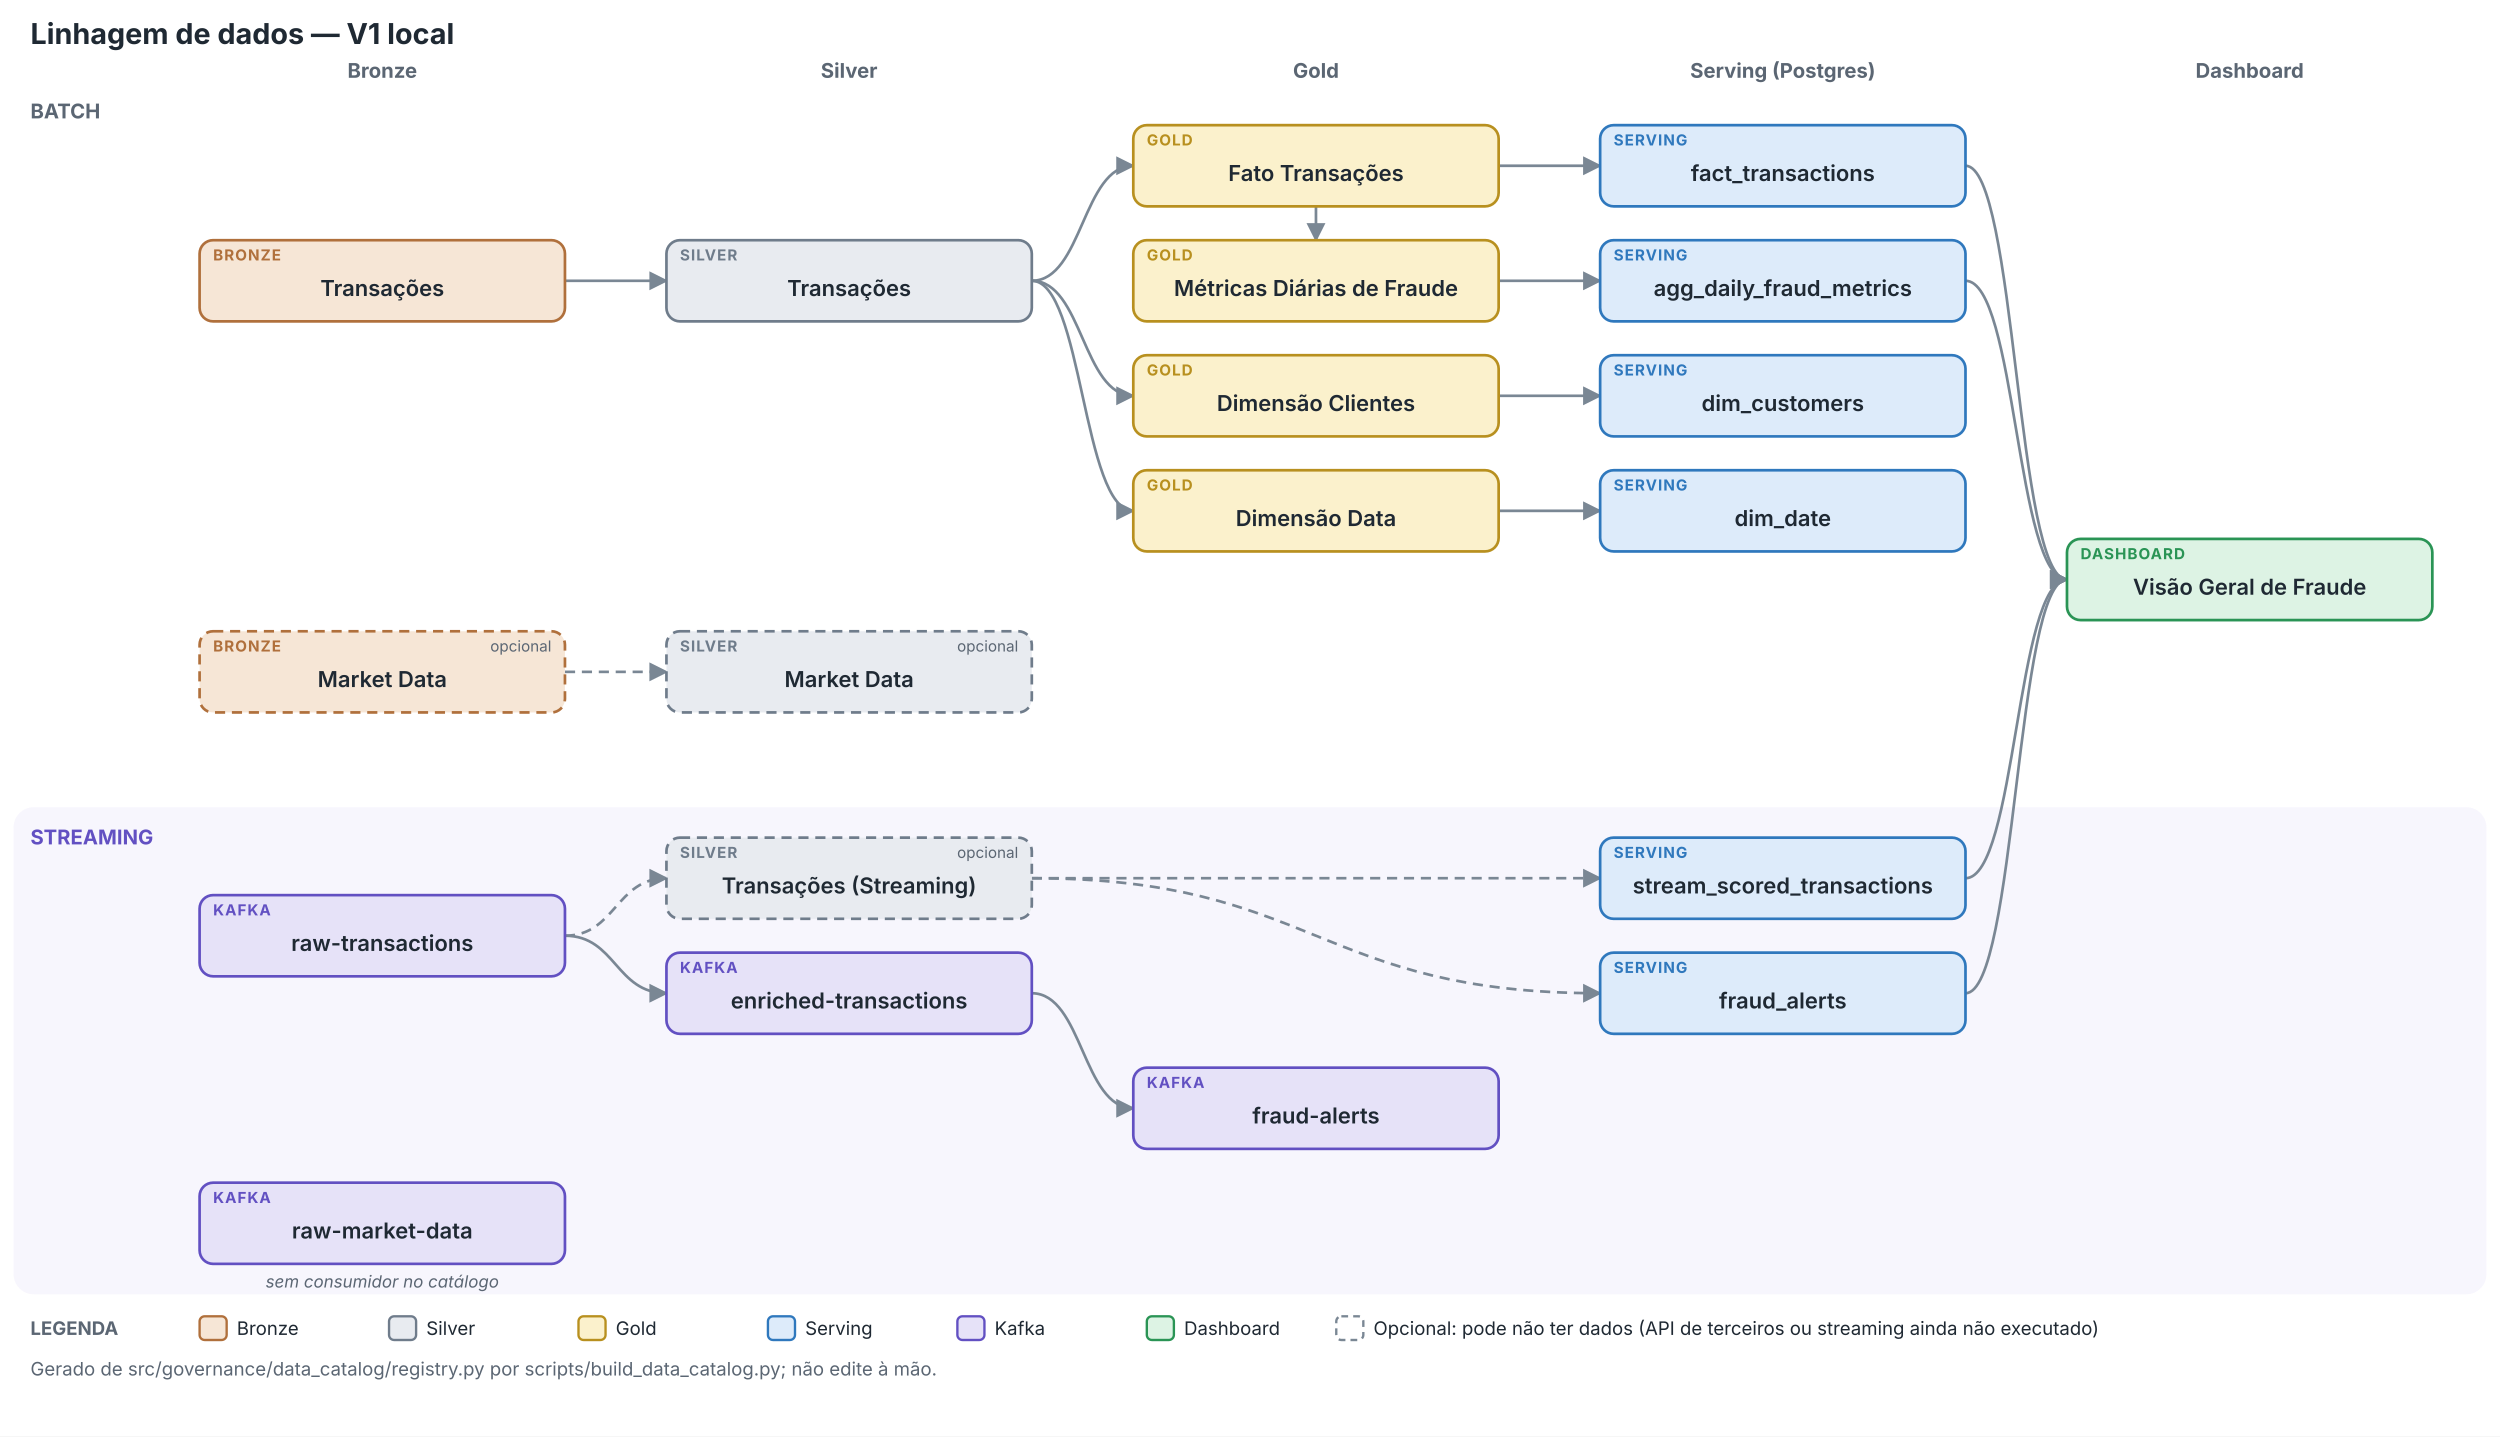
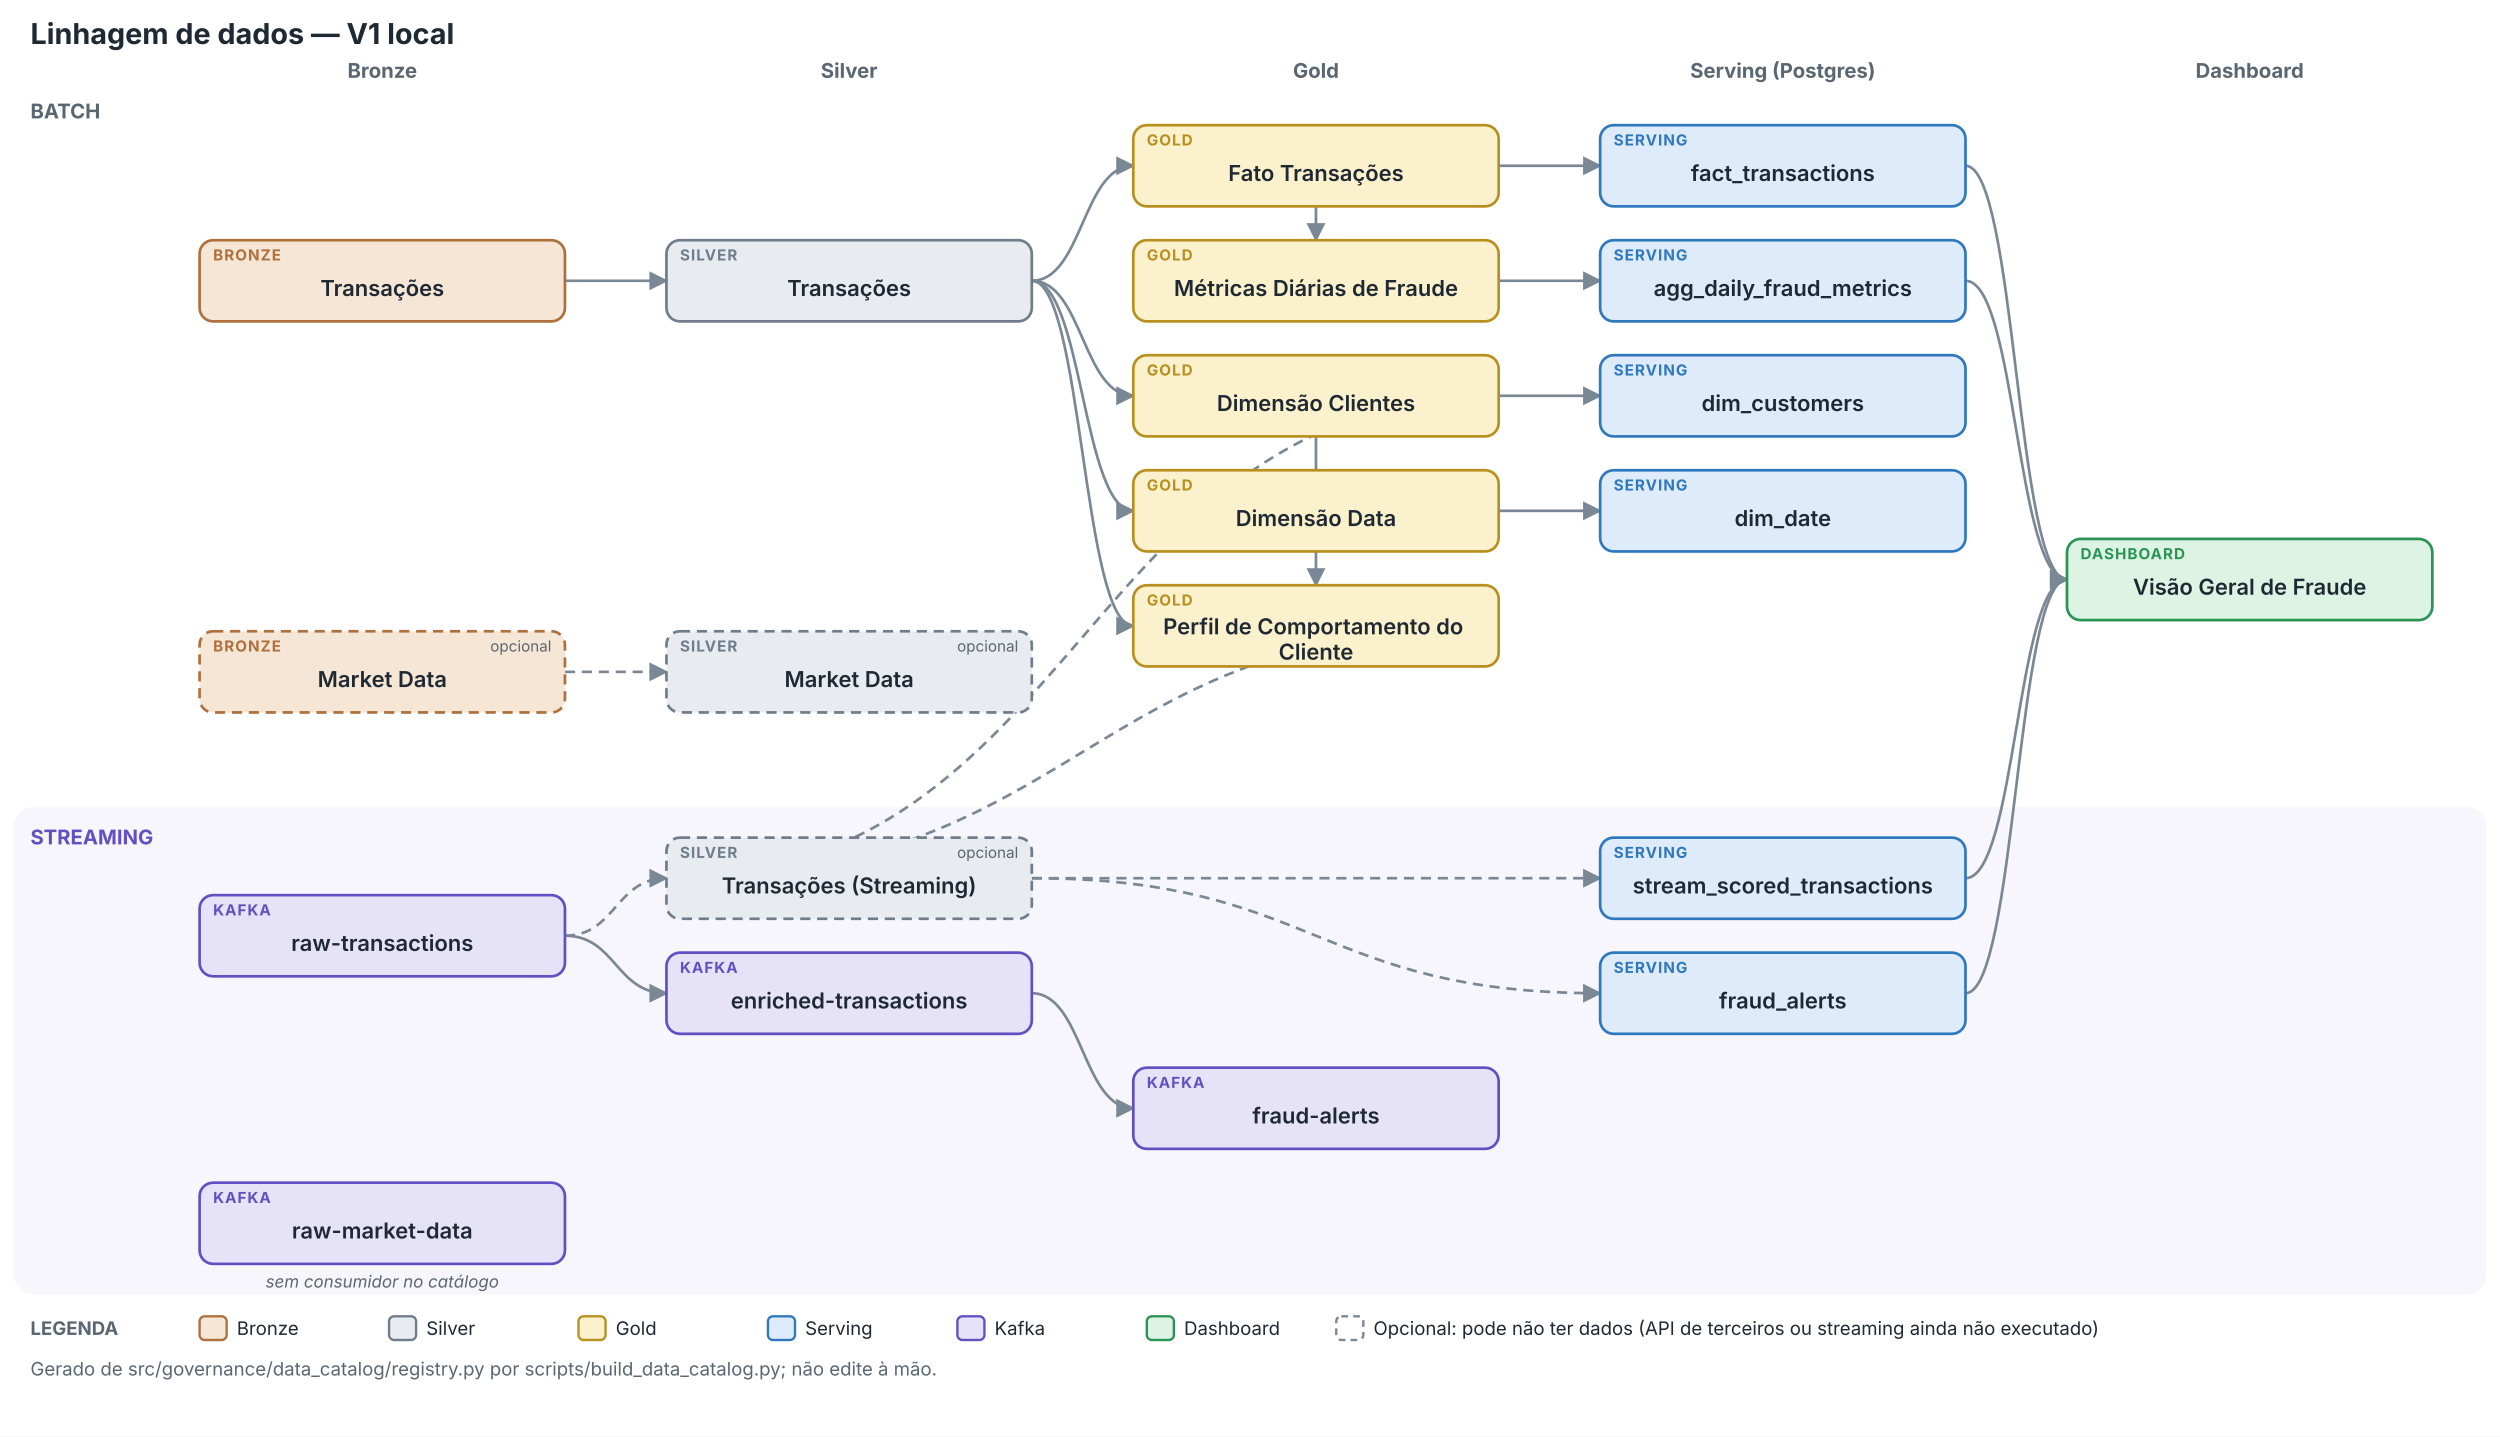
<svg xmlns="http://www.w3.org/2000/svg" viewBox="0 0 1478 849.2" width="1478" height="849.2" font-family="Inter, -apple-system, 'Segoe UI', Helvetica, Arial, sans-serif" role="img" aria-labelledby="lineage-title lineage-desc">
  <defs>
    <marker id="arrow" viewBox="0 0 10 10" refX="9" refY="5" markerWidth="7" markerHeight="7" orient="auto-start-reverse">
      <path d="M 0 0 L 10 5 L 0 10 z" fill="#7A8794" />
    </marker>
  </defs>
  <rect width="100%" height="100%" fill="#FFFFFF" />
  <text x="18" y="26" font-size="17" font-weight="700" fill="#1F2933">Linhagem de dados — V1 local</text>
  <rect x="8" y="477.2" width="1462" height="288" rx="12" fill="#F4F2FC" opacity="0.7" />
  <text x="18" y="499.2" font-size="12" font-weight="700" fill="#6250C2">STREAMING</text>
  <text x="18" y="70" font-size="12" font-weight="700" fill="#5B6673">BATCH</text>
  <text x="226" y="46" text-anchor="middle" font-size="12" font-weight="700" fill="#5B6673">Bronze</text>
  <text x="502" y="46" text-anchor="middle" font-size="12" font-weight="700" fill="#5B6673">Silver</text>
  <text x="778" y="46" text-anchor="middle" font-size="12" font-weight="700" fill="#5B6673">Gold</text>
  <text x="1054" y="46" text-anchor="middle" font-size="12" font-weight="700" fill="#5B6673">Serving (Postgres)</text>
  <text x="1330" y="46" text-anchor="middle" font-size="12" font-weight="700" fill="#5B6673">Dashboard</text>
  <g fill="none">
    <path d="M 334 166 C 364 166, 364 166, 394 166" stroke="#7A8794" stroke-width="1.6" fill="none" marker-end="url(#arrow)" data-from="bronze_transactions" data-to="silver_transactions" />
    <path d="M 334 397.2 C 364 397.2, 364 397.2, 394 397.2" stroke="#7A8794" stroke-width="1.6" fill="none" marker-end="url(#arrow)" stroke-dasharray="6 4" data-from="bronze_market_data" data-to="silver_market_data" />
    <path d="M 334 553.2 C 364 553.2, 364 519.2, 394 519.2" stroke="#7A8794" stroke-width="1.6" fill="none" marker-end="url(#arrow)" stroke-dasharray="6 4" data-from="kafka_raw_transactions" data-to="silver_transactions_stream" />
+     <path d="M 886 234 C 640 234, 640 519.2, 394 519.2" stroke="#7A8794" stroke-width="1.6" fill="none" marker-end="url(#arrow)" stroke-dasharray="6 4" data-from="gold_dim_customers" data-to="silver_transactions_stream" />
+     <path d="M 886 370 C 640 370, 640 519.2, 394 519.2" stroke="#7A8794" stroke-width="1.6" fill="none" marker-end="url(#arrow)" stroke-dasharray="6 4" data-from="gold_customer_behavior_profile" data-to="silver_transactions_stream" />
    <path d="M 610 166 C 640 166, 640 98, 670 98" stroke="#7A8794" stroke-width="1.6" fill="none" marker-end="url(#arrow)" data-from="silver_transactions" data-to="gold_fact_transactions" />
    <path d="M 610 166 C 640 166, 640 234, 670 234" stroke="#7A8794" stroke-width="1.6" fill="none" marker-end="url(#arrow)" data-from="silver_transactions" data-to="gold_dim_customers" />
    <path d="M 610 166 C 640 166, 640 302, 670 302" stroke="#7A8794" stroke-width="1.6" fill="none" marker-end="url(#arrow)" data-from="silver_transactions" data-to="gold_dim_date" />
    <path d="M 778 122 L 778 142" stroke="#7A8794" stroke-width="1.6" fill="none" marker-end="url(#arrow)" data-from="gold_fact_transactions" data-to="gold_agg_daily_fraud_metrics" />
+     <path d="M 610 166 C 640 166, 640 370, 670 370" stroke="#7A8794" stroke-width="1.6" fill="none" marker-end="url(#arrow)" data-from="silver_transactions" data-to="gold_customer_behavior_profile" />
+     <path d="M 778 258 L 778 346" stroke="#7A8794" stroke-width="1.6" fill="none" marker-end="url(#arrow)" data-from="gold_dim_customers" data-to="gold_customer_behavior_profile" />
    <path d="M 886 98 C 916 98, 916 98, 946 98" stroke="#7A8794" stroke-width="1.6" fill="none" marker-end="url(#arrow)" data-from="gold_fact_transactions" data-to="serving_fact_transactions" />
    <path d="M 886 234 C 916 234, 916 234, 946 234" stroke="#7A8794" stroke-width="1.6" fill="none" marker-end="url(#arrow)" data-from="gold_dim_customers" data-to="serving_dim_customers" />
    <path d="M 886 302 C 916 302, 916 302, 946 302" stroke="#7A8794" stroke-width="1.6" fill="none" marker-end="url(#arrow)" data-from="gold_dim_date" data-to="serving_dim_date" />
    <path d="M 886 166 C 916 166, 916 166, 946 166" stroke="#7A8794" stroke-width="1.6" fill="none" marker-end="url(#arrow)" data-from="gold_agg_daily_fraud_metrics" data-to="serving_agg_daily_fraud_metrics" />
    <path d="M 610 519.2 C 778 519.2, 778 519.2, 946 519.2" stroke="#7A8794" stroke-width="1.6" fill="none" marker-end="url(#arrow)" stroke-dasharray="6 4" data-from="silver_transactions_stream" data-to="serving_stream_scored_transactions" />
    <path d="M 610 519.2 C 778 519.2, 778 587.2, 946 587.2" stroke="#7A8794" stroke-width="1.6" fill="none" marker-end="url(#arrow)" stroke-dasharray="6 4" data-from="silver_transactions_stream" data-to="serving_fraud_alerts" />
    <path d="M 334 553.2 C 364 553.2, 364 587.2, 394 587.2" stroke="#7A8794" stroke-width="1.6" fill="none" marker-end="url(#arrow)" data-from="kafka_raw_transactions" data-to="kafka_enriched_transactions" />
    <path d="M 610 587.2 C 640 587.2, 640 655.2, 670 655.2" stroke="#7A8794" stroke-width="1.6" fill="none" marker-end="url(#arrow)" data-from="kafka_enriched_transactions" data-to="kafka_fraud_alerts" />
    <path d="M 1162 98 C 1192 98, 1192 342.6, 1222 342.6" stroke="#7A8794" stroke-width="1.6" fill="none" marker-end="url(#arrow)" data-from="serving_fact_transactions" data-to="dashboard_fraud_overview" />
    <path d="M 1162 166 C 1192 166, 1192 342.6, 1222 342.6" stroke="#7A8794" stroke-width="1.6" fill="none" marker-end="url(#arrow)" data-from="serving_agg_daily_fraud_metrics" data-to="dashboard_fraud_overview" />
    <path d="M 1162 519.2 C 1192 519.2, 1192 342.6, 1222 342.6" stroke="#7A8794" stroke-width="1.6" fill="none" marker-end="url(#arrow)" data-from="serving_stream_scored_transactions" data-to="dashboard_fraud_overview" />
    <path d="M 1162 587.2 C 1192 587.2, 1192 342.6, 1222 342.6" stroke="#7A8794" stroke-width="1.6" fill="none" marker-end="url(#arrow)" data-from="serving_fraud_alerts" data-to="dashboard_fraud_overview" />
  </g>
  <g data-key="bronze_transactions">
    <rect x="118" y="142" width="216" height="48" rx="8" fill="#F6E6D6" stroke="#B0703C" stroke-width="1.6" />
    <text x="126" y="154" font-size="9" font-weight="700" letter-spacing="0.6" fill="#B0703C">BRONZE</text>
    <text x="226" y="175" text-anchor="middle" font-size="13" font-weight="600" fill="#1F2933">
      <tspan x="226" dy="0">Transações</tspan>
    </text>
  </g>
  <g data-key="bronze_market_data">
    <rect x="118" y="373.2" width="216" height="48" rx="8" fill="#F6E6D6" stroke="#B0703C" stroke-width="1.6" stroke-dasharray="6 4" />
    <text x="126" y="385.2" font-size="9" font-weight="700" letter-spacing="0.6" fill="#B0703C">BRONZE</text>
    <text x="326" y="385.2" text-anchor="end" font-size="9" fill="#5B6673">opcional</text>
    <text x="226" y="406.2" text-anchor="middle" font-size="13" font-weight="600" fill="#1F2933">
      <tspan x="226" dy="0">Market Data</tspan>
    </text>
  </g>
  <g data-key="silver_transactions">
    <rect x="394" y="142" width="216" height="48" rx="8" fill="#E8EBF0" stroke="#6F7C8B" stroke-width="1.6" />
    <text x="402" y="154" font-size="9" font-weight="700" letter-spacing="0.6" fill="#6F7C8B">SILVER</text>
    <text x="502" y="175" text-anchor="middle" font-size="13" font-weight="600" fill="#1F2933">
      <tspan x="502" dy="0">Transações</tspan>
    </text>
  </g>
  <g data-key="silver_market_data">
    <rect x="394" y="373.2" width="216" height="48" rx="8" fill="#E8EBF0" stroke="#6F7C8B" stroke-width="1.6" stroke-dasharray="6 4" />
    <text x="402" y="385.2" font-size="9" font-weight="700" letter-spacing="0.6" fill="#6F7C8B">SILVER</text>
    <text x="602" y="385.2" text-anchor="end" font-size="9" fill="#5B6673">opcional</text>
    <text x="502" y="406.2" text-anchor="middle" font-size="13" font-weight="600" fill="#1F2933">
      <tspan x="502" dy="0">Market Data</tspan>
    </text>
  </g>
  <g data-key="silver_transactions_stream">
    <rect x="394" y="495.2" width="216" height="48" rx="8" fill="#E8EBF0" stroke="#6F7C8B" stroke-width="1.6" stroke-dasharray="6 4" />
    <text x="402" y="507.2" font-size="9" font-weight="700" letter-spacing="0.6" fill="#6F7C8B">SILVER</text>
    <text x="602" y="507.2" text-anchor="end" font-size="9" fill="#5B6673">opcional</text>
    <text x="502" y="528.2" text-anchor="middle" font-size="13" font-weight="600" fill="#1F2933">
      <tspan x="502" dy="0">Transações (Streaming)</tspan>
    </text>
  </g>
  <g data-key="gold_fact_transactions">
    <rect x="670" y="74" width="216" height="48" rx="8" fill="#FBF1CC" stroke="#B8901F" stroke-width="1.6" />
    <text x="678" y="86" font-size="9" font-weight="700" letter-spacing="0.6" fill="#B8901F">GOLD</text>
    <text x="778" y="107" text-anchor="middle" font-size="13" font-weight="600" fill="#1F2933">
      <tspan x="778" dy="0">Fato Transações</tspan>
    </text>
  </g>
  <g data-key="gold_dim_customers">
    <rect x="670" y="210" width="216" height="48" rx="8" fill="#FBF1CC" stroke="#B8901F" stroke-width="1.6" />
    <text x="678" y="222" font-size="9" font-weight="700" letter-spacing="0.6" fill="#B8901F">GOLD</text>
    <text x="778" y="243" text-anchor="middle" font-size="13" font-weight="600" fill="#1F2933">
      <tspan x="778" dy="0">Dimensão Clientes</tspan>
    </text>
  </g>
  <g data-key="gold_dim_date">
    <rect x="670" y="278" width="216" height="48" rx="8" fill="#FBF1CC" stroke="#B8901F" stroke-width="1.6" />
    <text x="678" y="290" font-size="9" font-weight="700" letter-spacing="0.6" fill="#B8901F">GOLD</text>
    <text x="778" y="311" text-anchor="middle" font-size="13" font-weight="600" fill="#1F2933">
      <tspan x="778" dy="0">Dimensão Data</tspan>
    </text>
  </g>
  <g data-key="gold_agg_daily_fraud_metrics">
    <rect x="670" y="142" width="216" height="48" rx="8" fill="#FBF1CC" stroke="#B8901F" stroke-width="1.6" />
    <text x="678" y="154" font-size="9" font-weight="700" letter-spacing="0.6" fill="#B8901F">GOLD</text>
    <text x="778" y="175" text-anchor="middle" font-size="13" font-weight="600" fill="#1F2933">
      <tspan x="778" dy="0">Métricas Diárias de Fraude</tspan>
+     </text>
+   </g>
+   <g data-key="gold_customer_behavior_profile">
+     <rect x="670" y="346" width="216" height="48" rx="8" fill="#FBF1CC" stroke="#B8901F" stroke-width="1.6" />
+     <text x="678" y="358" font-size="9" font-weight="700" letter-spacing="0.6" fill="#B8901F">GOLD</text>
+     <text x="778" y="375" text-anchor="middle" font-size="13" font-weight="600" fill="#1F2933">
+       <tspan x="778" dy="0">Perfil de Comportamento do</tspan>
+       <tspan x="778" dy="15">Cliente</tspan>
    </text>
  </g>
  <g data-key="serving_fact_transactions">
    <rect x="946" y="74" width="216" height="48" rx="8" fill="#DDEBFA" stroke="#2F78BD" stroke-width="1.6" />
    <text x="954" y="86" font-size="9" font-weight="700" letter-spacing="0.6" fill="#2F78BD">SERVING</text>
    <text x="1054" y="107" text-anchor="middle" font-size="13" font-weight="600" fill="#1F2933">
      <tspan x="1054" dy="0">fact_transactions</tspan>
    </text>
  </g>
  <g data-key="serving_dim_customers">
    <rect x="946" y="210" width="216" height="48" rx="8" fill="#DDEBFA" stroke="#2F78BD" stroke-width="1.6" />
    <text x="954" y="222" font-size="9" font-weight="700" letter-spacing="0.6" fill="#2F78BD">SERVING</text>
    <text x="1054" y="243" text-anchor="middle" font-size="13" font-weight="600" fill="#1F2933">
      <tspan x="1054" dy="0">dim_customers</tspan>
    </text>
  </g>
  <g data-key="serving_dim_date">
    <rect x="946" y="278" width="216" height="48" rx="8" fill="#DDEBFA" stroke="#2F78BD" stroke-width="1.6" />
    <text x="954" y="290" font-size="9" font-weight="700" letter-spacing="0.6" fill="#2F78BD">SERVING</text>
    <text x="1054" y="311" text-anchor="middle" font-size="13" font-weight="600" fill="#1F2933">
      <tspan x="1054" dy="0">dim_date</tspan>
    </text>
  </g>
  <g data-key="serving_agg_daily_fraud_metrics">
    <rect x="946" y="142" width="216" height="48" rx="8" fill="#DDEBFA" stroke="#2F78BD" stroke-width="1.6" />
    <text x="954" y="154" font-size="9" font-weight="700" letter-spacing="0.6" fill="#2F78BD">SERVING</text>
    <text x="1054" y="175" text-anchor="middle" font-size="13" font-weight="600" fill="#1F2933">
      <tspan x="1054" dy="0">agg_daily_fraud_metrics</tspan>
    </text>
  </g>
  <g data-key="serving_stream_scored_transactions">
    <rect x="946" y="495.2" width="216" height="48" rx="8" fill="#DDEBFA" stroke="#2F78BD" stroke-width="1.6" />
    <text x="954" y="507.2" font-size="9" font-weight="700" letter-spacing="0.6" fill="#2F78BD">SERVING</text>
    <text x="1054" y="528.2" text-anchor="middle" font-size="13" font-weight="600" fill="#1F2933">
      <tspan x="1054" dy="0">stream_scored_transactions</tspan>
    </text>
  </g>
  <g data-key="serving_fraud_alerts">
    <rect x="946" y="563.2" width="216" height="48" rx="8" fill="#DDEBFA" stroke="#2F78BD" stroke-width="1.6" />
    <text x="954" y="575.2" font-size="9" font-weight="700" letter-spacing="0.6" fill="#2F78BD">SERVING</text>
    <text x="1054" y="596.2" text-anchor="middle" font-size="13" font-weight="600" fill="#1F2933">
      <tspan x="1054" dy="0">fraud_alerts</tspan>
    </text>
  </g>
  <g data-key="kafka_raw_transactions">
    <rect x="118" y="529.2" width="216" height="48" rx="8" fill="#E6E2F8" stroke="#6250C2" stroke-width="1.6" />
    <text x="126" y="541.2" font-size="9" font-weight="700" letter-spacing="0.6" fill="#6250C2">KAFKA</text>
    <text x="226" y="562.2" text-anchor="middle" font-size="13" font-weight="600" fill="#1F2933">
      <tspan x="226" dy="0">raw-transactions</tspan>
    </text>
  </g>
  <g data-key="kafka_raw_market_data">
    <rect x="118" y="699.2" width="216" height="48" rx="8" fill="#E6E2F8" stroke="#6250C2" stroke-width="1.6" />
    <text x="126" y="711.2" font-size="9" font-weight="700" letter-spacing="0.6" fill="#6250C2">KAFKA</text>
    <text x="226" y="732.2" text-anchor="middle" font-size="13" font-weight="600" fill="#1F2933">
      <tspan x="226" dy="0">raw-market-data</tspan>
    </text>
    <text x="226" y="761.2" text-anchor="middle" font-size="10" font-style="italic" fill="#5B6673">sem consumidor no catálogo</text>
  </g>
  <g data-key="kafka_enriched_transactions">
    <rect x="394" y="563.2" width="216" height="48" rx="8" fill="#E6E2F8" stroke="#6250C2" stroke-width="1.6" />
    <text x="402" y="575.2" font-size="9" font-weight="700" letter-spacing="0.6" fill="#6250C2">KAFKA</text>
    <text x="502" y="596.2" text-anchor="middle" font-size="13" font-weight="600" fill="#1F2933">
      <tspan x="502" dy="0">enriched-transactions</tspan>
    </text>
  </g>
  <g data-key="kafka_fraud_alerts">
    <rect x="670" y="631.2" width="216" height="48" rx="8" fill="#E6E2F8" stroke="#6250C2" stroke-width="1.6" />
    <text x="678" y="643.2" font-size="9" font-weight="700" letter-spacing="0.6" fill="#6250C2">KAFKA</text>
    <text x="778" y="664.2" text-anchor="middle" font-size="13" font-weight="600" fill="#1F2933">
      <tspan x="778" dy="0">fraud-alerts</tspan>
    </text>
  </g>
  <g data-key="dashboard_fraud_overview">
    <rect x="1222" y="318.6" width="216" height="48" rx="8" fill="#DDF3E4" stroke="#2A9455" stroke-width="1.6" />
    <text x="1230" y="330.6" font-size="9" font-weight="700" letter-spacing="0.6" fill="#2A9455">DASHBOARD</text>
    <text x="1330" y="351.6" text-anchor="middle" font-size="13" font-weight="600" fill="#1F2933">
      <tspan x="1330" dy="0">Visão Geral de Fraude</tspan>
    </text>
  </g>
  <text x="18" y="789.2" font-size="11" font-weight="700" fill="#5B6673">LEGENDA</text>
  <rect x="118" y="778.2" width="16" height="14" rx="3" fill="#F6E6D6" stroke="#B0703C" stroke-width="1.4" />
  <text x="140" y="789.2" font-size="11" fill="#1F2933">Bronze</text>
  <rect x="230" y="778.2" width="16" height="14" rx="3" fill="#E8EBF0" stroke="#6F7C8B" stroke-width="1.4" />
  <text x="252" y="789.2" font-size="11" fill="#1F2933">Silver</text>
  <rect x="342" y="778.2" width="16" height="14" rx="3" fill="#FBF1CC" stroke="#B8901F" stroke-width="1.4" />
  <text x="364" y="789.2" font-size="11" fill="#1F2933">Gold</text>
  <rect x="454" y="778.2" width="16" height="14" rx="3" fill="#DDEBFA" stroke="#2F78BD" stroke-width="1.4" />
  <text x="476" y="789.2" font-size="11" fill="#1F2933">Serving</text>
  <rect x="566" y="778.2" width="16" height="14" rx="3" fill="#E6E2F8" stroke="#6250C2" stroke-width="1.4" />
  <text x="588" y="789.2" font-size="11" fill="#1F2933">Kafka</text>
  <rect x="678" y="778.2" width="16" height="14" rx="3" fill="#DDF3E4" stroke="#2A9455" stroke-width="1.4" />
  <text x="700" y="789.2" font-size="11" fill="#1F2933">Dashboard</text>
  <rect x="790" y="778.2" width="16" height="14" rx="3" fill="#FFFFFF" stroke="#7A8794" stroke-width="1.4" stroke-dasharray="4 3" />
  <text x="812" y="789.2" font-size="11" fill="#1F2933">Opcional: pode não ter dados (API de terceiros ou streaming ainda não executado)</text>
  <text x="18" y="813.2" font-size="11" fill="#5B6673">Gerado de src/governance/data_catalog/registry.py por scripts/build_data_catalog.py; não edite à mão.</text>
</svg>
